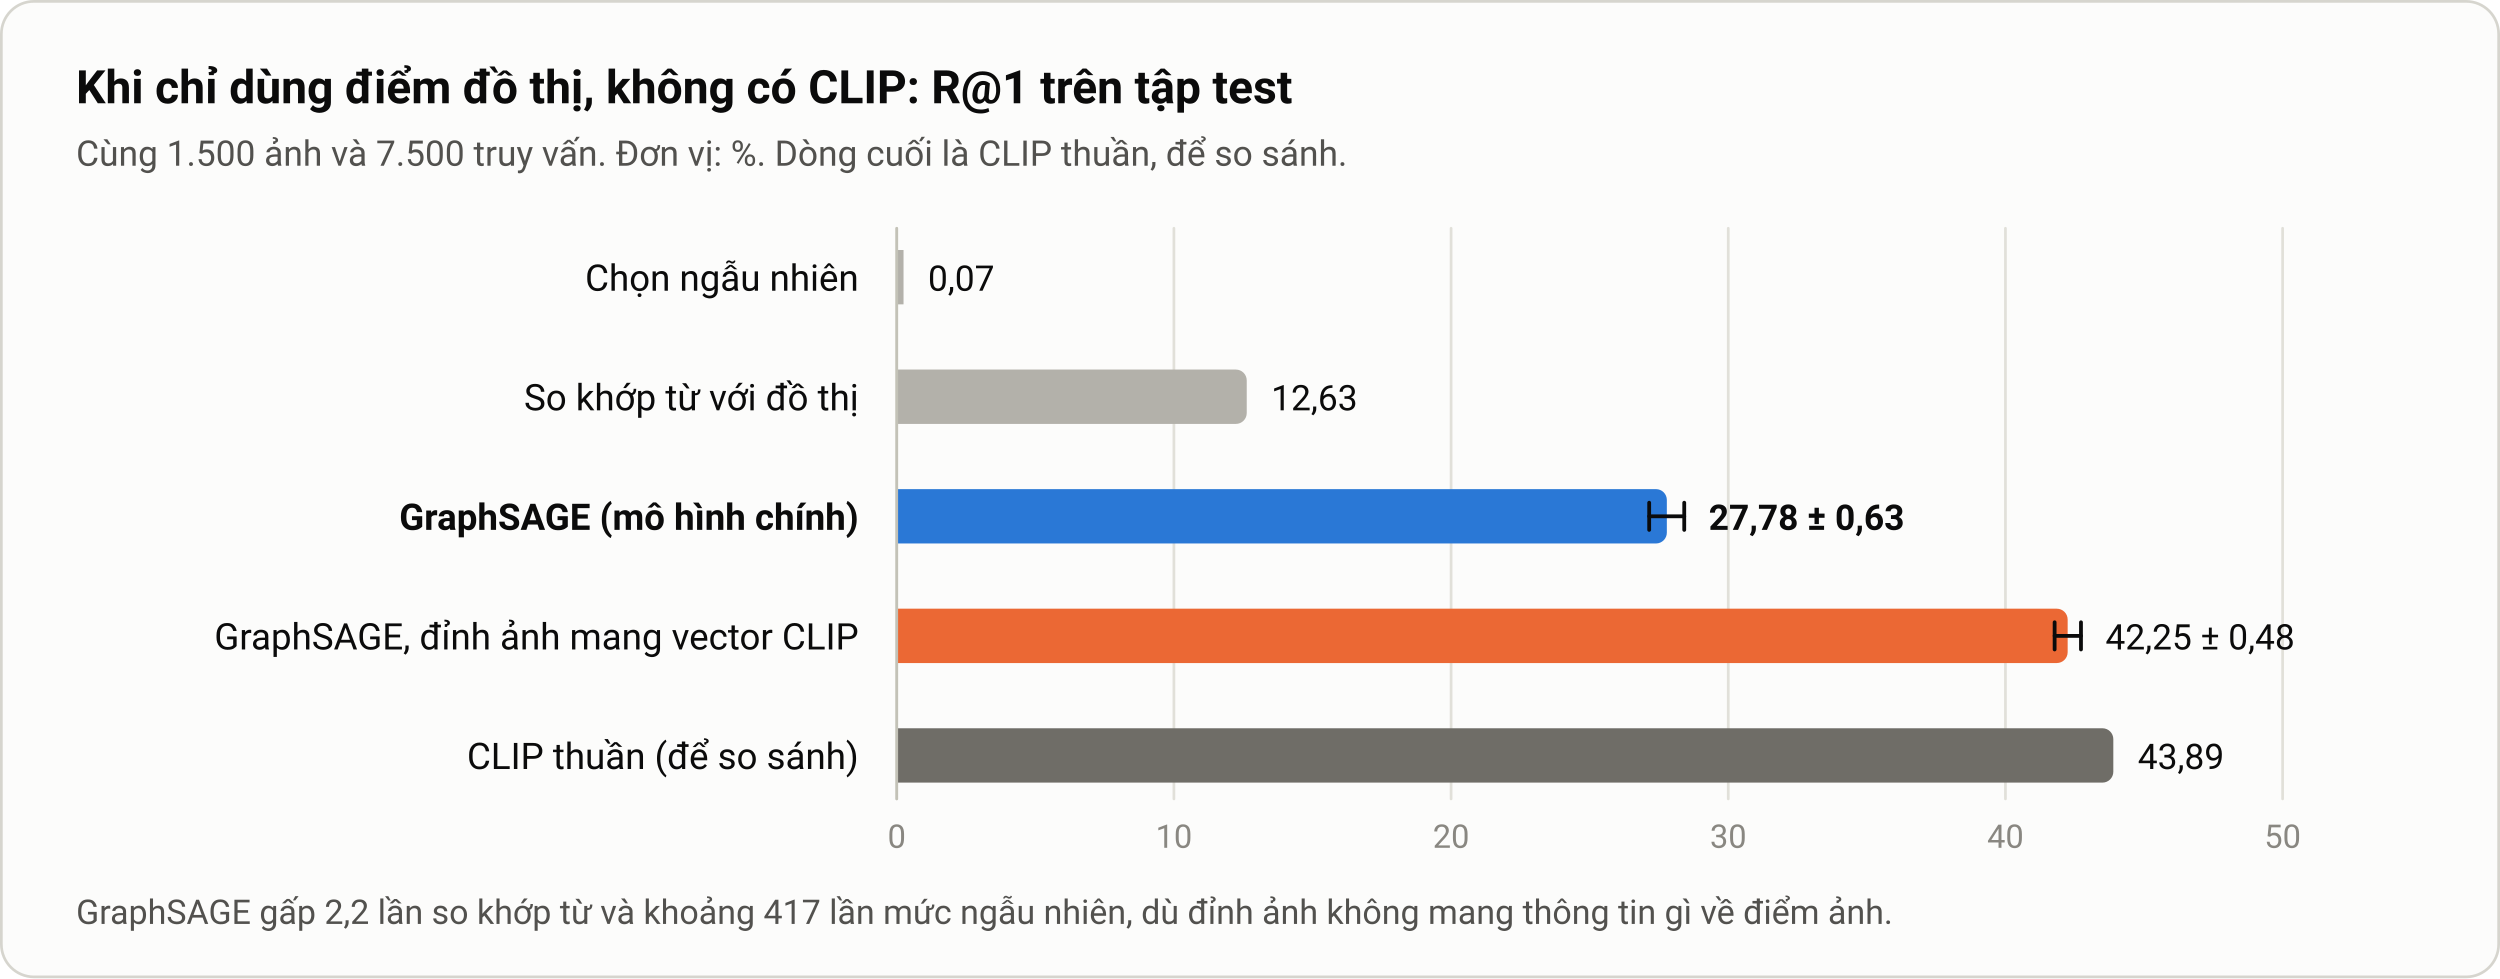
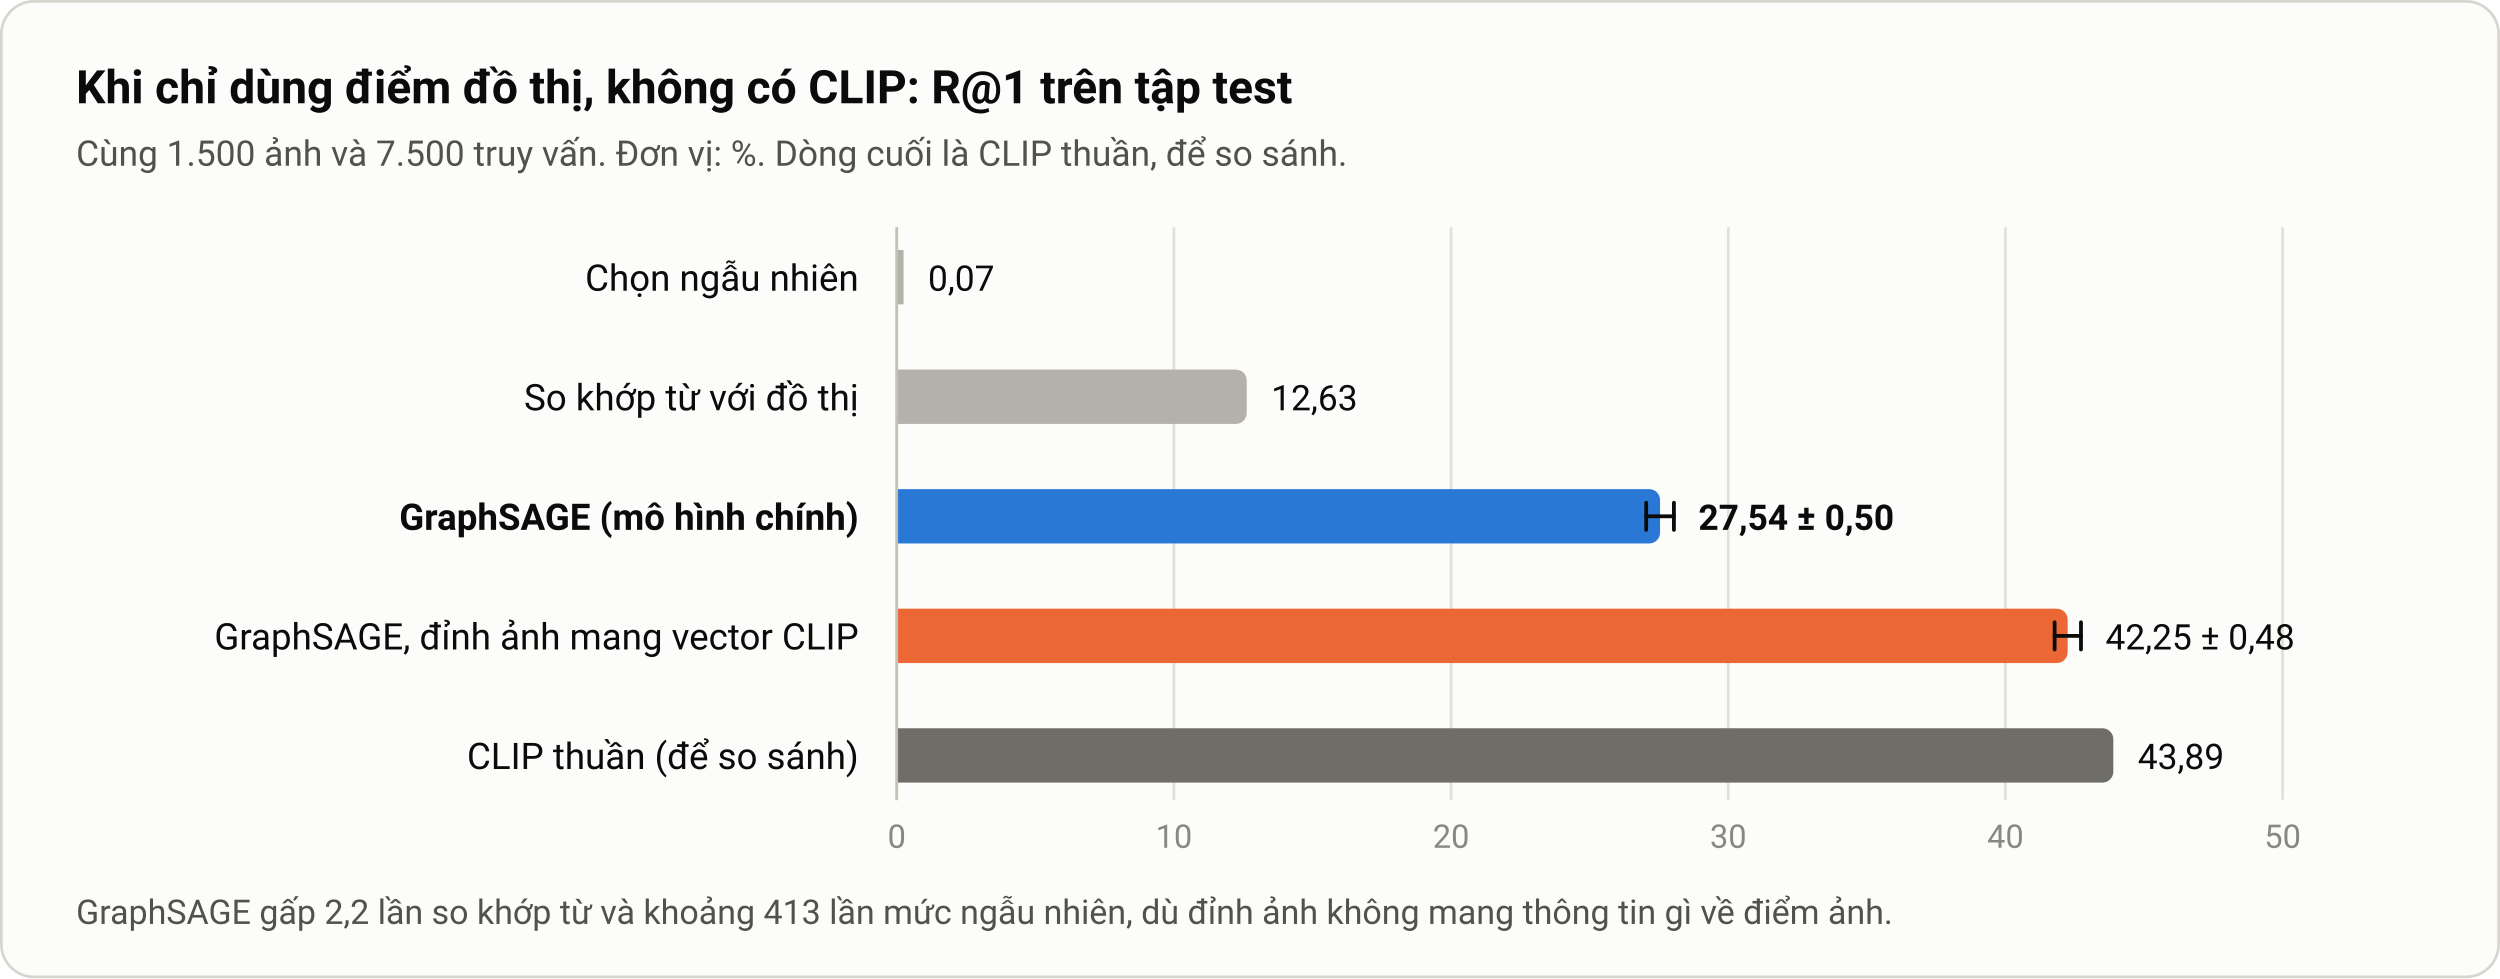
<svg xmlns="http://www.w3.org/2000/svg" width="920" height="360" viewBox="0 0 920 360" font-family="system-ui, -apple-system, &quot;Segoe UI&quot;, Roboto, &quot;Helvetica Neue&quot;, Arial, sans-serif" role="img" aria-labelledby="fig-title fig-desc">
  <style>
@media (prefers-color-scheme: dark) {
  .f-axis { fill: #4a4a46; } .s-axis { stroke: #4a4a46; }
  .f-bg { fill: #1a1a19; } .s-bg { stroke: #1a1a19; }
  .f-blue { fill: #3987e5; } .s-blue { stroke: #3987e5; }
  .f-border { fill: #3d3d39; } .s-border { stroke: #3d3d39; }
  .f-gray { fill: #5f5e59; } .s-gray { stroke: #5f5e59; }
  .f-gray2 { fill: #a9a79f; } .s-gray2 { stroke: #a9a79f; }
  .f-grid { fill: #2c2c2a; } .s-grid { stroke: #2c2c2a; }
  .f-ink { fill: #f0efec; } .s-ink { stroke: #f0efec; }
  .f-ink2 { fill: #c3c2b7; } .s-ink2 { stroke: #c3c2b7; }
  .f-muted { fill: #8f8d86; } .s-muted { stroke: #8f8d86; }
  .f-orange { fill: #d95926; } .s-orange { stroke: #d95926; }
}
</style>
  <defs />
  <rect x="0.5" y="0.5" width="919.0" height="359.0" rx="12" fill="#fcfcfb" stroke="#d6d5ce" class="f-bg s-border" stroke-width="1.0" />
  <text x="28.0" y="38.0" font-size="17" font-weight="600" text-anchor="start" fill="#0b0b0b" class="f-ink">Khi chỉ dùng điểm đồ thị, không có CLIP: R@1 trên tập test</text>
  <text x="28.0" y="61.0" font-size="13" font-weight="400" text-anchor="start" fill="#52514e" class="f-ink2">Cùng 1.500 ảnh và 7.500 truy vấn. Đơn vị: %. Dòng cuối là CLIP thuần, để so sánh.</text>
  <line x1="330.0" y1="84.0" x2="330.0" y2="294.0" fill="none" stroke="#e1e0d9" class="s-grid" stroke-width="1.0" stroke-linecap="round" />
  <text x="330.0" y="312.0" font-size="12" font-weight="400" text-anchor="middle" style="font-variant-numeric: tabular-nums" fill="#898781" class="f-muted">0</text>
  <line x1="432.0" y1="84.0" x2="432.0" y2="294.0" fill="none" stroke="#e1e0d9" class="s-grid" stroke-width="1.0" stroke-linecap="round" />
  <text x="432.0" y="312.0" font-size="12" font-weight="400" text-anchor="middle" style="font-variant-numeric: tabular-nums" fill="#898781" class="f-muted">10</text>
  <line x1="534.0" y1="84.0" x2="534.0" y2="294.0" fill="none" stroke="#e1e0d9" class="s-grid" stroke-width="1.0" stroke-linecap="round" />
  <text x="534.0" y="312.0" font-size="12" font-weight="400" text-anchor="middle" style="font-variant-numeric: tabular-nums" fill="#898781" class="f-muted">20</text>
  <line x1="636.0" y1="84.0" x2="636.0" y2="294.0" fill="none" stroke="#e1e0d9" class="s-grid" stroke-width="1.0" stroke-linecap="round" />
  <text x="636.0" y="312.0" font-size="12" font-weight="400" text-anchor="middle" style="font-variant-numeric: tabular-nums" fill="#898781" class="f-muted">30</text>
  <line x1="738.0" y1="84.0" x2="738.0" y2="294.0" fill="none" stroke="#e1e0d9" class="s-grid" stroke-width="1.0" stroke-linecap="round" />
  <text x="738.0" y="312.0" font-size="12" font-weight="400" text-anchor="middle" style="font-variant-numeric: tabular-nums" fill="#898781" class="f-muted">40</text>
  <line x1="840.0" y1="84.0" x2="840.0" y2="294.0" fill="none" stroke="#e1e0d9" class="s-grid" stroke-width="1.0" stroke-linecap="round" />
  <text x="840.0" y="312.0" font-size="12" font-weight="400" text-anchor="middle" style="font-variant-numeric: tabular-nums" fill="#898781" class="f-muted">50</text>
  <text x="316.0" y="107.0" font-size="13.5" font-weight="400" text-anchor="end" fill="#0b0b0b" class="f-ink">Chọn ngẫu nhiên</text>
  <rect x="330.0" y="92.0" width="2.5" height="20.0" rx="0" fill="#b3b1aa" class="f-gray" stroke-width="1.0" />
  <text x="341.5" y="107.0" font-size="13" font-weight="400" text-anchor="start" style="font-variant-numeric: tabular-nums" fill="#0b0b0b" class="f-ink">0,07</text>
  <text x="316.0" y="151.0" font-size="13.5" font-weight="400" text-anchor="end" fill="#0b0b0b" class="f-ink">So khớp từ với đồ thị</text>
  <path d="M330,136 h124.8 a4,4 0 0 1 4,4 v12 a4,4 0 0 1 -4,4 h-124.8 z" fill="#b3b1aa" class="f-gray" stroke-width="1.0" stroke-linejoin="round" stroke-linecap="round" />
  <text x="467.8" y="151.0" font-size="13" font-weight="400" text-anchor="start" style="font-variant-numeric: tabular-nums" fill="#0b0b0b" class="f-ink">12,63</text>
  <text x="316.0" y="195.0" font-size="13.5" font-weight="600" text-anchor="end" fill="#0b0b0b" class="f-ink">GraphSAGE (mô hình chính)</text>
-   <path d="M330,180 h279.4 a4,4 0 0 1 4,4 v12 a4,4 0 0 1 -4,4 h-279.4 z" fill="#2a78d6" class="f-blue" stroke-width="1.0" stroke-linejoin="round" stroke-linecap="round" />
-   <line x1="606.9" y1="190.0" x2="619.8" y2="190.0" fill="none" stroke="#0b0b0b" class="s-ink" stroke-width="1.4" stroke-linecap="round" />
-   <line x1="606.9" y1="185.0" x2="606.9" y2="195.0" fill="none" stroke="#0b0b0b" class="s-ink" stroke-width="1.4" stroke-linecap="round" />
-   <line x1="619.8" y1="185.0" x2="619.8" y2="195.0" fill="none" stroke="#0b0b0b" class="s-ink" stroke-width="1.4" stroke-linecap="round" />
-   <text x="628.8" y="195.0" font-size="13" font-weight="600" text-anchor="start" style="font-variant-numeric: tabular-nums" fill="#0b0b0b" class="f-ink">27,78 ± 0,63</text>
+   <path d="M330,180 h276.9 a4,4 0 0 1 4,4 v12 a4,4 0 0 1 -4,4 h-276.9 z" fill="#2a78d6" class="f-blue" stroke-width="1.0" stroke-linejoin="round" stroke-linecap="round" />
+   <line x1="605.8" y1="190.0" x2="616.0" y2="190.0" fill="none" stroke="#0b0b0b" class="s-ink" stroke-width="1.4" stroke-linecap="round" />
+   <line x1="605.8" y1="185.0" x2="605.8" y2="195.0" fill="none" stroke="#0b0b0b" class="s-ink" stroke-width="1.4" stroke-linecap="round" />
+   <line x1="616.0" y1="185.0" x2="616.0" y2="195.0" fill="none" stroke="#0b0b0b" class="s-ink" stroke-width="1.4" stroke-linecap="round" />
+   <text x="625.0" y="195.0" font-size="13" font-weight="600" text-anchor="start" style="font-variant-numeric: tabular-nums" fill="#0b0b0b" class="f-ink">27,54 ± 0,50</text>
  <text x="316.0" y="239.0" font-size="13.5" font-weight="400" text-anchor="end" fill="#0b0b0b" class="f-ink">GraphSAGE, đỉnh ảnh mang vector CLIP</text>
  <path d="M330,224 h426.9 a4,4 0 0 1 4,4 v12 a4,4 0 0 1 -4,4 h-426.9 z" fill="#eb6834" class="f-orange" stroke-width="1.0" stroke-linejoin="round" stroke-linecap="round" />
  <line x1="756.1" y1="234.0" x2="765.8" y2="234.0" fill="none" stroke="#0b0b0b" class="s-ink" stroke-width="1.4" stroke-linecap="round" />
  <line x1="756.1" y1="229.0" x2="756.1" y2="239.0" fill="none" stroke="#0b0b0b" class="s-ink" stroke-width="1.4" stroke-linecap="round" />
  <line x1="765.8" y1="229.0" x2="765.8" y2="239.0" fill="none" stroke="#0b0b0b" class="s-ink" stroke-width="1.4" stroke-linecap="round" />
  <text x="774.8" y="239.0" font-size="13" font-weight="400" text-anchor="start" style="font-variant-numeric: tabular-nums" fill="#0b0b0b" class="f-ink">42,25 ± 0,48</text>
  <text x="316.0" y="283.0" font-size="13.5" font-weight="400" text-anchor="end" fill="#0b0b0b" class="f-ink">CLIP thuần (để so sánh)</text>
  <path d="M330,268 h443.7 a4,4 0 0 1 4,4 v12 a4,4 0 0 1 -4,4 h-443.7 z" fill="#6f6d67" class="f-gray2" stroke-width="1.0" stroke-linejoin="round" stroke-linecap="round" />
  <text x="786.7" y="283.0" font-size="13" font-weight="400" text-anchor="start" style="font-variant-numeric: tabular-nums" fill="#0b0b0b" class="f-ink">43,89</text>
  <line x1="330.0" y1="84.0" x2="330.0" y2="294.0" fill="none" stroke="#c3c2b7" class="s-axis" stroke-width="1.0" stroke-linecap="round" />
-   <text x="28.0" y="340.0" font-size="12.5" font-weight="400" text-anchor="start" fill="#52514e" class="f-ink2">GraphSAGE gấp 2,2 lần so khớp từ và khoảng 417 lần mức ngẫu nhiên, dù đỉnh ảnh không mang thông tin gì về điểm ảnh.</text>
+   <text x="28.0" y="340.0" font-size="12.5" font-weight="400" text-anchor="start" fill="#52514e" class="f-ink2">GraphSAGE gấp 2,2 lần so khớp từ và khoảng 413 lần mức ngẫu nhiên, dù đỉnh ảnh không mang thông tin gì về điểm ảnh.</text>
</svg>
